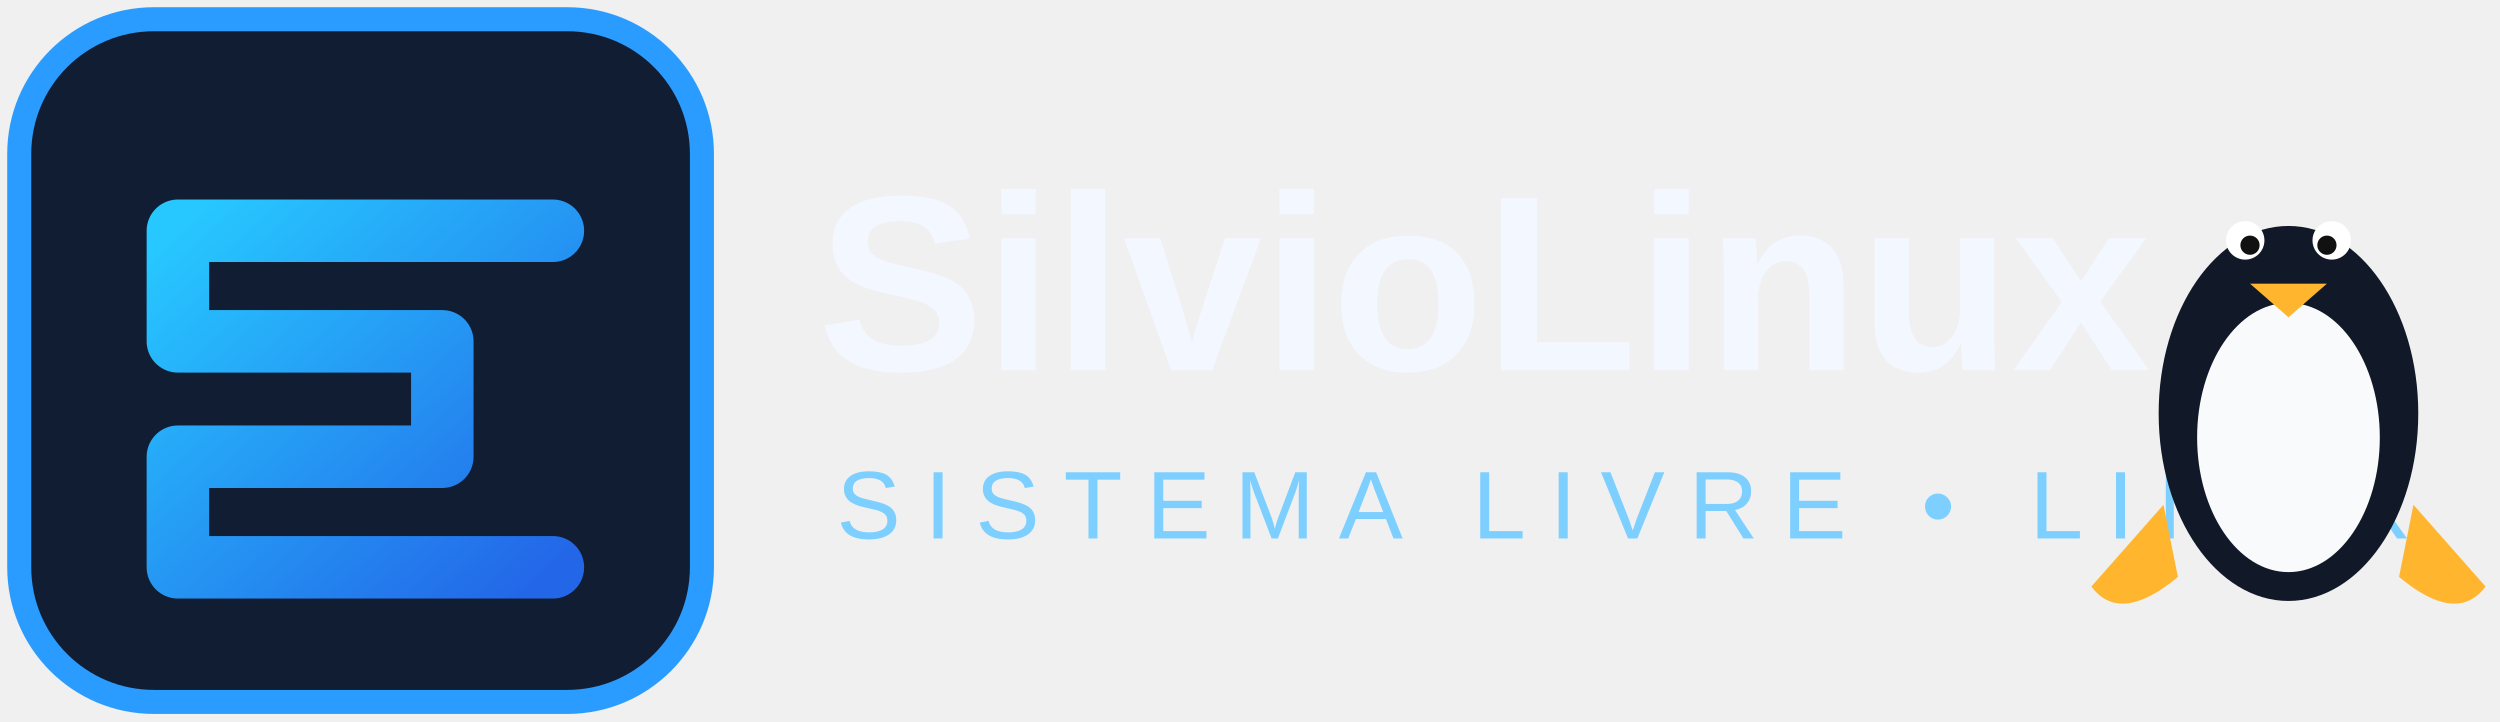
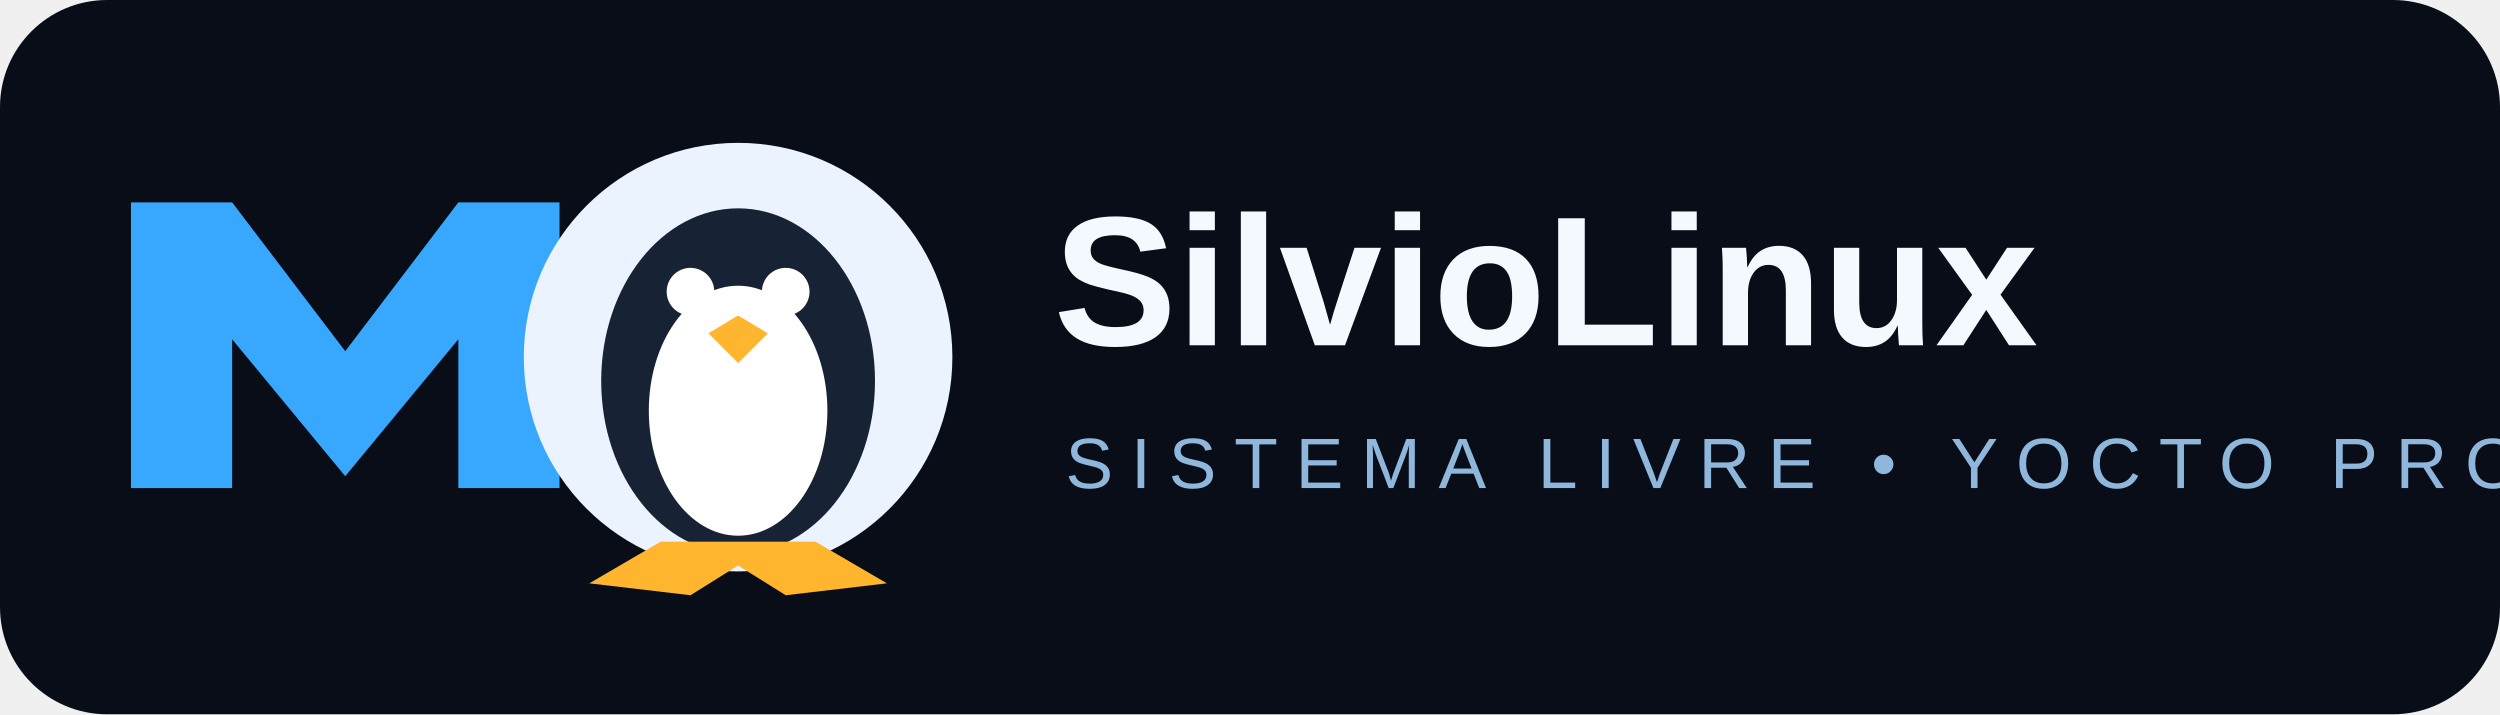
- <svg xmlns="http://www.w3.org/2000/svg" viewBox="0 0 520 150" role="img" aria-labelledby="t">
-   <defs>
-     <linearGradient id="g" x2="1" y2="1">
-       <stop stop-color="#27c7ff" />
-       <stop offset="1" stop-color="#2367e8" />
-     </linearGradient>
-   </defs>
-   <rect x="4" y="4" width="142" height="142" rx="28" fill="#101d32" stroke="#2b9cff" stroke-width="5" />
-   <path d="M37 48h78M37 48v23h55v24H37v23h78" fill="none" stroke="url(#g)" stroke-width="13" stroke-linecap="round" stroke-linejoin="round" />
-   <text x="170" y="77" fill="#f3f7ff" font-family="Arial,sans-serif" font-size="52" font-weight="800">SilvioLinux</text>
-   <text x="174" y="112" fill="#7ccfff" font-family="Arial,sans-serif" font-size="20" letter-spacing="5">SISTEMA LIVRE • LINUX</text>
-   <g transform="translate(444 16)">
-     <ellipse cx="32" cy="70" rx="27" ry="39" fill="#111827" />
-     <ellipse cx="32" cy="75" rx="19" ry="28" fill="#f8fafc" />
-     <circle cx="23" cy="34" r="4" fill="#fff" />
-     <circle cx="41" cy="34" r="4" fill="#fff" />
-     <circle cx="24" cy="35" r="2" fill="#111" />
-     <circle cx="40" cy="35" r="2" fill="#111" />
-     <path d="M24 43l8 7 8-7z" fill="#ffb52e" />
-     <path d="M9 104q-12 10-18 2l15-17M55 104q12 10 18 2L58 89" fill="#ffb52e" />
-   </g>
+ <svg xmlns="http://www.w3.org/2000/svg" viewBox="0 0 420 120" role="img" aria-labelledby="t d">
+   <rect width="420" height="120" rx="18" fill="#080d18" />
+   <path d="M22 82V34h17l19 25 19-25h17v48H77V57L58 80 39 57v25z" fill="#38a8ff" />
+   <circle cx="124" cy="60" r="36" fill="#eaf3ff" />
+   <ellipse cx="124" cy="64" rx="23" ry="29" fill="#172235" />
+   <ellipse cx="124" cy="69" rx="15" ry="21" fill="#fff" />
+   <circle cx="116" cy="49" r="4" fill="#fff" />
+   <circle cx="132" cy="49" r="4" fill="#fff" />
+   <path d="M119 56l5 5 5-5-5-3z" fill="#ffb52e" />
+   <path d="M111 91l-12 7 17 2 8-5 8 5 17-2-12-7" fill="#ffb52e" />
+   <text x="177" y="58" font-family="Arial,sans-serif" font-size="31" font-weight="800" fill="#f4f8ff">SilvioLinux</text>
+   <text x="179" y="82" font-family="Arial,sans-serif" font-size="12" letter-spacing="3" fill="#8fb7dc">SISTEMA LIVRE • YOCTO PROJECT</text>
</svg>
